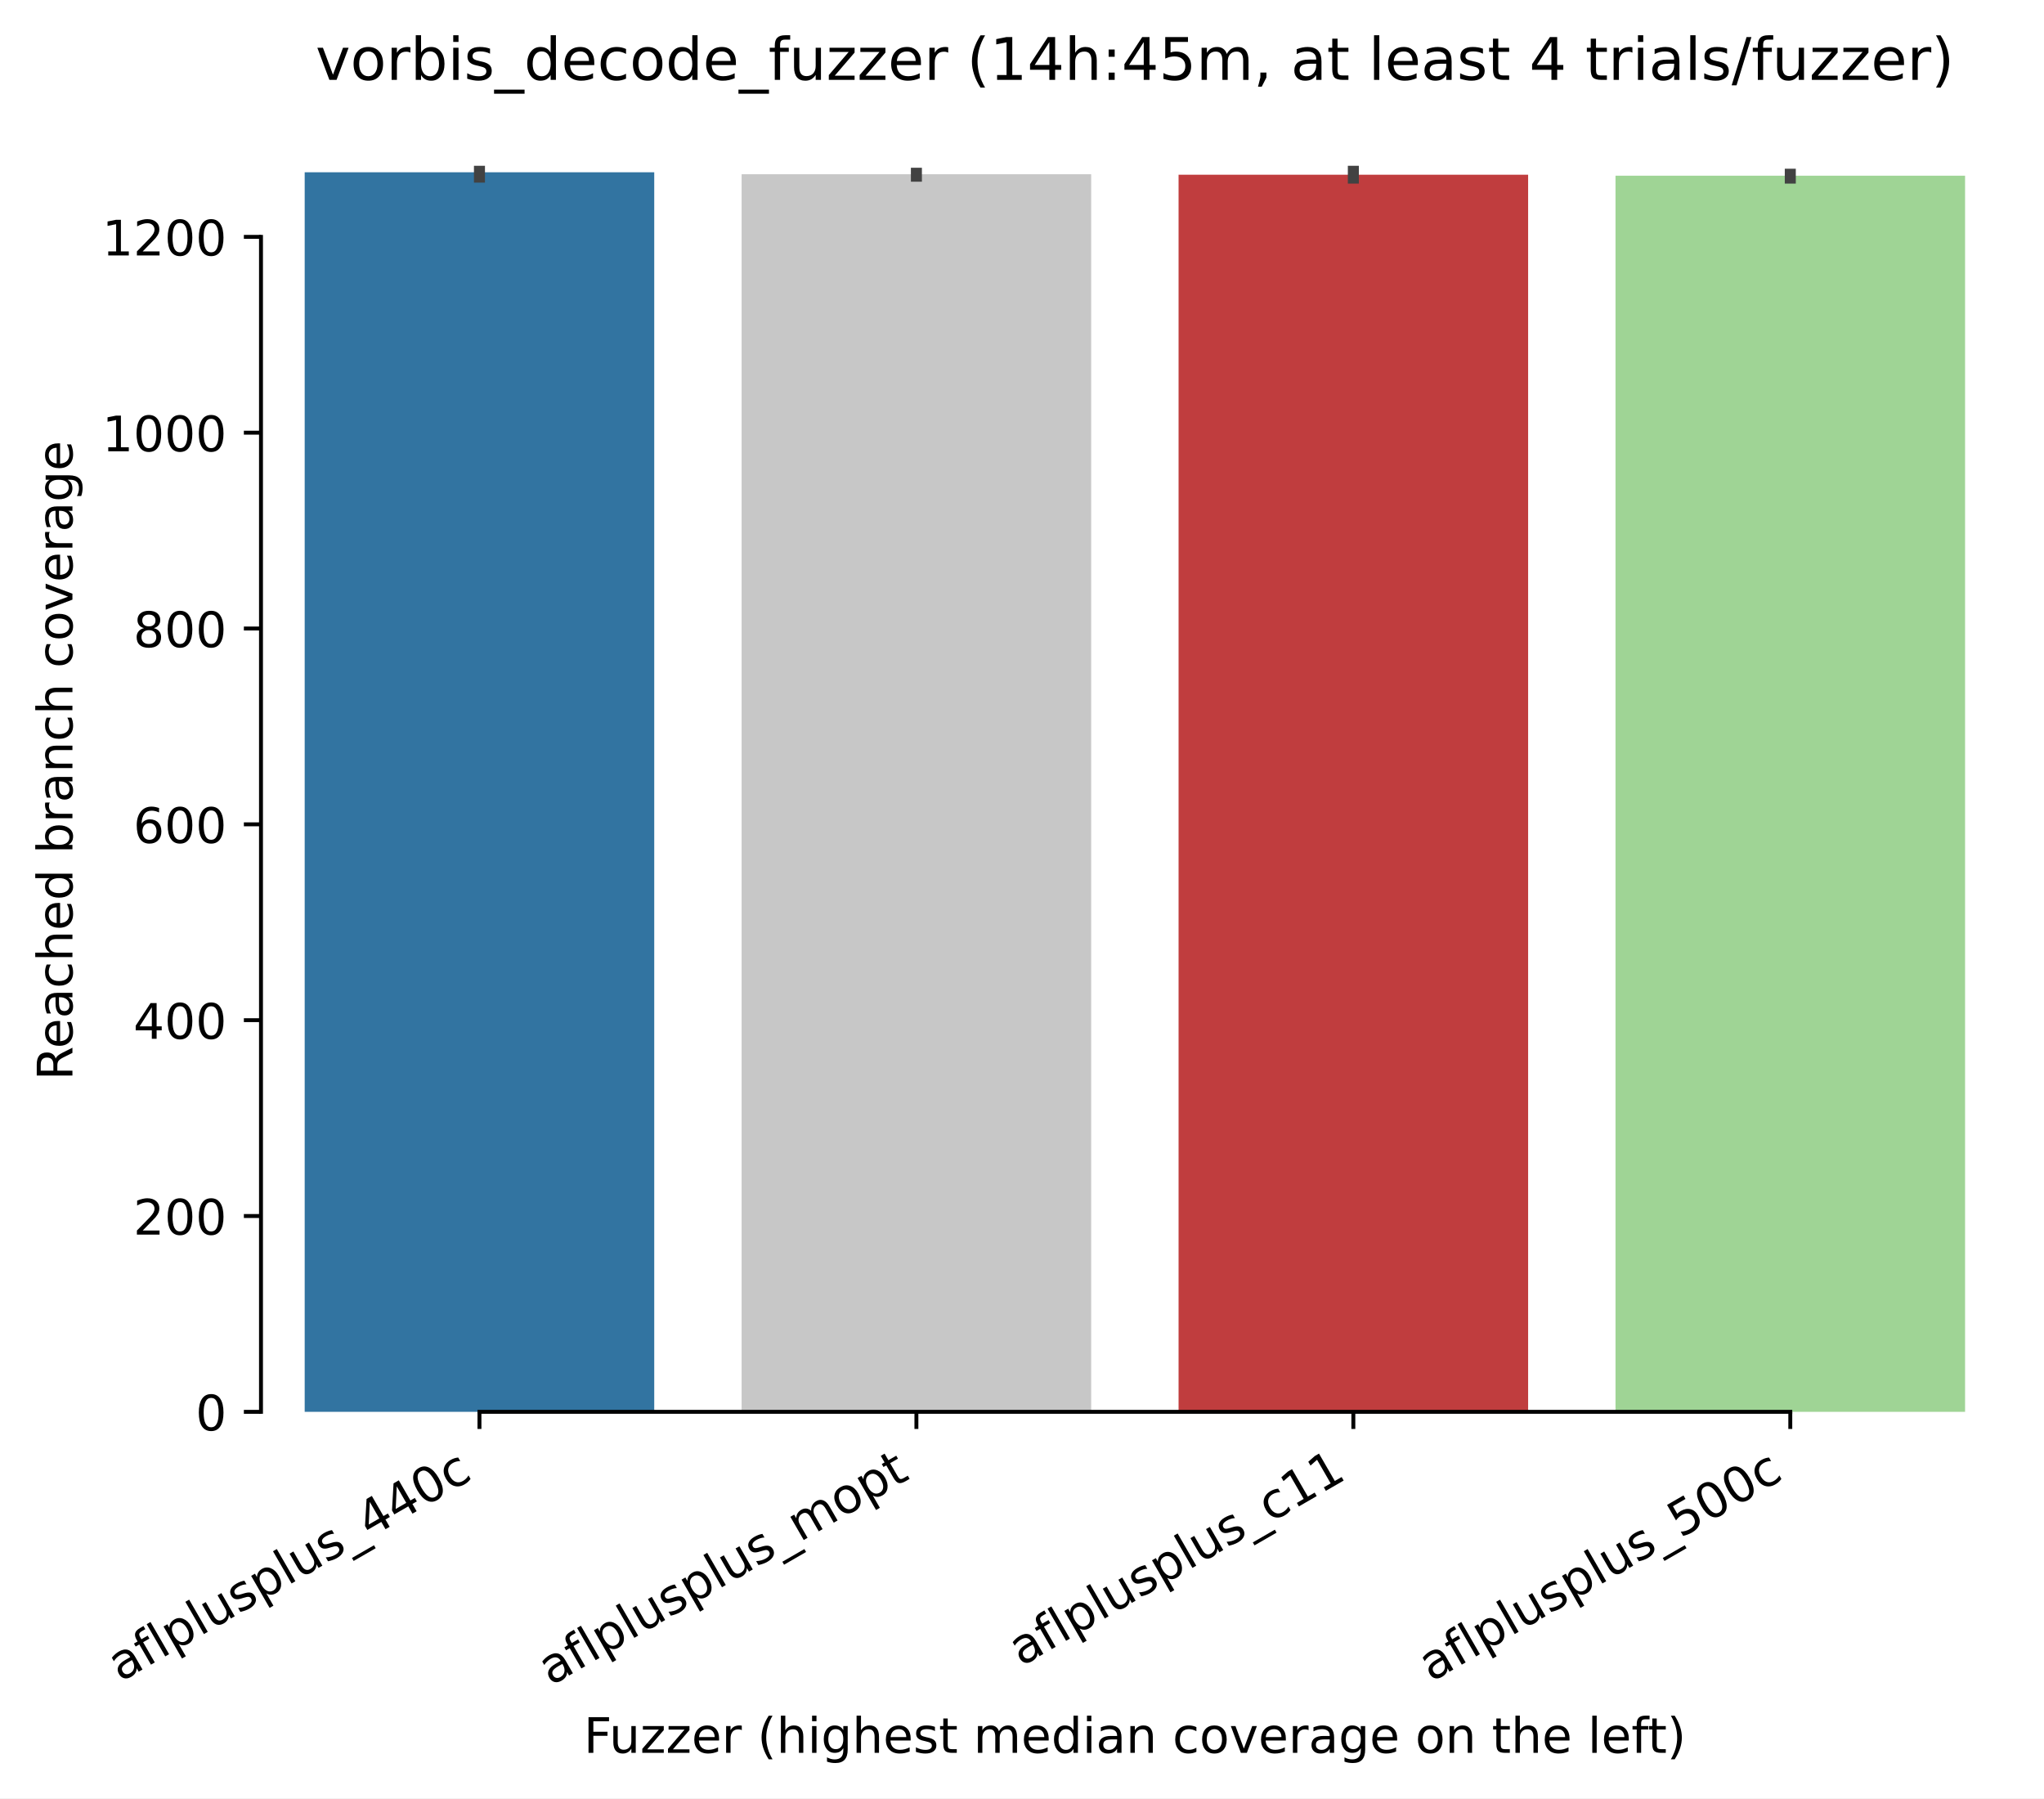
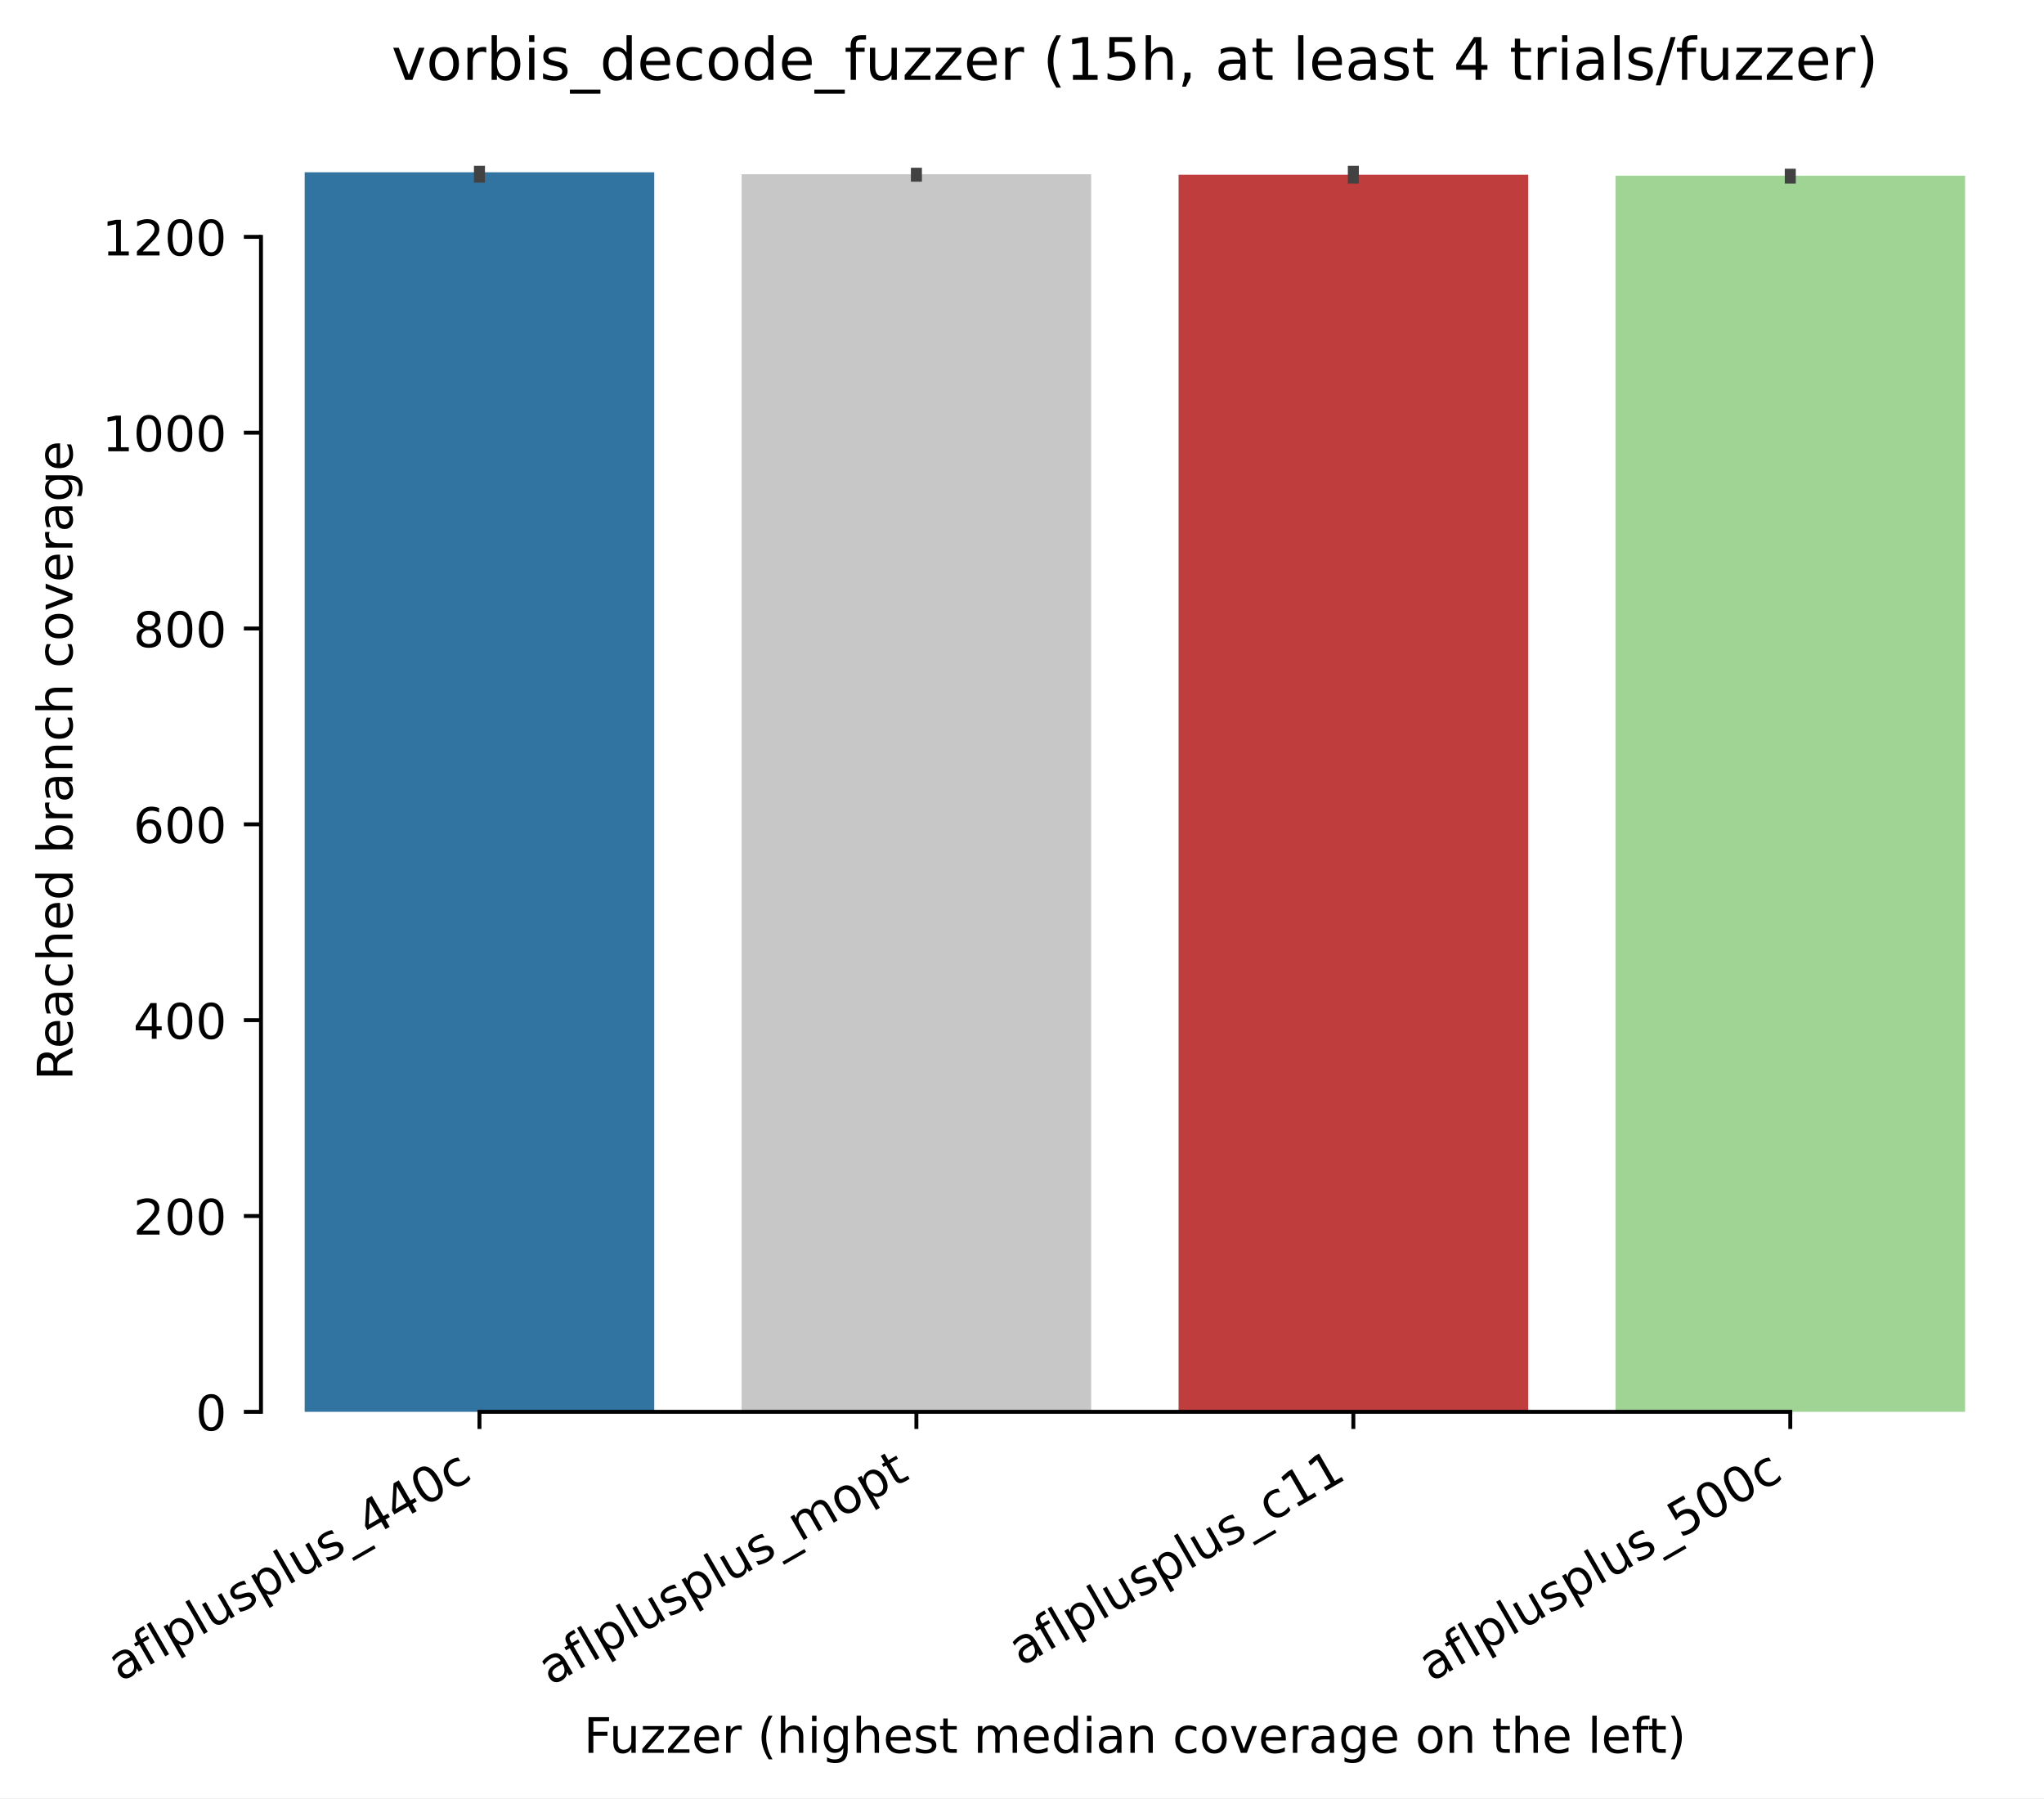
<svg xmlns="http://www.w3.org/2000/svg" xmlns:xlink="http://www.w3.org/1999/xlink" width="417.648pt" height="367.381pt" viewBox="0 0 417.648 367.381" version="1.1">
  <defs>
    <style type="text/css">*{stroke-linejoin: round; stroke-linecap: butt}</style>
  </defs>
  <g id="figure_1">
    <g id="patch_1">
      <path d="M 0 367.381  L 417.648 367.381  L 417.648 0  L 0 0  z " style="fill: #ffffff" />
    </g>
    <g id="axes_1">
      <g id="patch_2">
        <path d="M 53.328 288.43  L 410.448 288.43  L 410.448 22.318  L 53.328 22.318  z " style="fill: #ffffff" />
      </g>
      <g id="patch_3">
-         <path d="M 62.256 288.43  L 133.68 288.43  L 133.68 35.19  L 62.256 35.19  z " clip-path="url(#p530e0d7e9d)" style="fill: #3274a1" />
+         <path d="M 62.256 288.43  L 133.68 288.43  L 133.68 35.19  L 62.256 35.19  z " clip-path="url(#p5bbccf275a)" style="fill: #3274a1" />
      </g>
      <g id="patch_4">
-         <path d="M 151.536 288.43  L 222.96 288.43  L 222.96 35.59  L 151.536 35.59  z " clip-path="url(#p530e0d7e9d)" style="fill: #c7c7c7" />
+         <path d="M 151.536 288.43  L 222.96 288.43  L 222.96 35.59  L 151.536 35.59  z " clip-path="url(#p5bbccf275a)" style="fill: #c7c7c7" />
      </g>
      <g id="patch_5">
-         <path d="M 240.816 288.43  L 312.24 288.43  L 312.24 35.69  L 240.816 35.69  z " clip-path="url(#p530e0d7e9d)" style="fill: #c03d3e" />
+         <path d="M 240.816 288.43  L 312.24 288.43  L 312.24 35.69  L 240.816 35.69  z " clip-path="url(#p5bbccf275a)" style="fill: #c03d3e" />
      </g>
      <g id="patch_6">
-         <path d="M 330.096 288.43  L 401.52 288.43  L 401.52 35.89  L 330.096 35.89  z " clip-path="url(#p530e0d7e9d)" style="fill: #9fd495" />
+         <path d="M 330.096 288.43  L 401.52 288.43  L 401.52 35.89  L 330.096 35.89  z " clip-path="url(#p5bbccf275a)" style="fill: #9fd495" />
      </g>
      <g id="matplotlib.axis_1">
        <g id="xtick_1">
          <g id="line2d_1">
            <defs>
-               <path id="mb299dbc899" d="M 0 0  L 0 3.5  " style="stroke: #000000; stroke-width: 0.8" />
+               <path id="ma398572a1a" d="M 0 0  L 0 3.5  " style="stroke: #000000; stroke-width: 0.8" />
            </defs>
            <g>
-               <use xlink:href="#mb299dbc899" x="97.968" y="288.43" style="stroke: #000000; stroke-width: 0.8" />
+               <use xlink:href="#ma398572a1a" x="97.968" y="288.43" style="stroke: #000000; stroke-width: 0.8" />
            </g>
          </g>
          <g id="text_1">
            <g transform="translate(24.59788 343.6903) rotate(-30) scale(0.1 -0.1)">
              <defs>
                <path id="DejaVuSans-61" d="M 2194 1759  Q 1497 1759 1228 1600  Q 959 1441 959 1056  Q 959 750 1161 570  Q 1363 391 1709 391  Q 2188 391 2477 730  Q 2766 1069 2766 1631  L 2766 1759  L 2194 1759  z M 3341 1997  L 3341 0  L 2766 0  L 2766 531  Q 2569 213 2275 61  Q 1981 -91 1556 -91  Q 1019 -91 701 211  Q 384 513 384 1019  Q 384 1609 779 1909  Q 1175 2209 1959 2209  L 2766 2209  L 2766 2266  Q 2766 2663 2505 2880  Q 2244 3097 1772 3097  Q 1472 3097 1187 3025  Q 903 2953 641 2809  L 641 3341  Q 956 3463 1253 3523  Q 1550 3584 1831 3584  Q 2591 3584 2966 3190  Q 3341 2797 3341 1997  z " transform="scale(0.015625)" />
                <path id="DejaVuSans-66" d="M 2375 4863  L 2375 4384  L 1825 4384  Q 1516 4384 1395 4259  Q 1275 4134 1275 3809  L 1275 3500  L 2222 3500  L 2222 3053  L 1275 3053  L 1275 0  L 697 0  L 697 3053  L 147 3053  L 147 3500  L 697 3500  L 697 3744  Q 697 4328 969 4595  Q 1241 4863 1831 4863  L 2375 4863  z " transform="scale(0.015625)" />
                <path id="DejaVuSans-6c" d="M 603 4863  L 1178 4863  L 1178 0  L 603 0  L 603 4863  z " transform="scale(0.015625)" />
                <path id="DejaVuSans-70" d="M 1159 525  L 1159 -1331  L 581 -1331  L 581 3500  L 1159 3500  L 1159 2969  Q 1341 3281 1617 3432  Q 1894 3584 2278 3584  Q 2916 3584 3314 3078  Q 3713 2572 3713 1747  Q 3713 922 3314 415  Q 2916 -91 2278 -91  Q 1894 -91 1617 61  Q 1341 213 1159 525  z M 3116 1747  Q 3116 2381 2855 2742  Q 2594 3103 2138 3103  Q 1681 3103 1420 2742  Q 1159 2381 1159 1747  Q 1159 1113 1420 752  Q 1681 391 2138 391  Q 2594 391 2855 752  Q 3116 1113 3116 1747  z " transform="scale(0.015625)" />
                <path id="DejaVuSans-75" d="M 544 1381  L 544 3500  L 1119 3500  L 1119 1403  Q 1119 906 1312 657  Q 1506 409 1894 409  Q 2359 409 2629 706  Q 2900 1003 2900 1516  L 2900 3500  L 3475 3500  L 3475 0  L 2900 0  L 2900 538  Q 2691 219 2414 64  Q 2138 -91 1772 -91  Q 1169 -91 856 284  Q 544 659 544 1381  z M 1991 3584  L 1991 3584  z " transform="scale(0.015625)" />
                <path id="DejaVuSans-73" d="M 2834 3397  L 2834 2853  Q 2591 2978 2328 3040  Q 2066 3103 1784 3103  Q 1356 3103 1142 2972  Q 928 2841 928 2578  Q 928 2378 1081 2264  Q 1234 2150 1697 2047  L 1894 2003  Q 2506 1872 2764 1633  Q 3022 1394 3022 966  Q 3022 478 2636 193  Q 2250 -91 1575 -91  Q 1294 -91 989 -36  Q 684 19 347 128  L 347 722  Q 666 556 975 473  Q 1284 391 1588 391  Q 1994 391 2212 530  Q 2431 669 2431 922  Q 2431 1156 2273 1281  Q 2116 1406 1581 1522  L 1381 1569  Q 847 1681 609 1914  Q 372 2147 372 2553  Q 372 3047 722 3315  Q 1072 3584 1716 3584  Q 2034 3584 2315 3537  Q 2597 3491 2834 3397  z " transform="scale(0.015625)" />
                <path id="DejaVuSans-5f" d="M 3263 -1063  L 3263 -1509  L -63 -1509  L -63 -1063  L 3263 -1063  z " transform="scale(0.015625)" />
                <path id="DejaVuSans-34" d="M 2419 4116  L 825 1625  L 2419 1625  L 2419 4116  z M 2253 4666  L 3047 4666  L 3047 1625  L 3713 1625  L 3713 1100  L 3047 1100  L 3047 0  L 2419 0  L 2419 1100  L 313 1100  L 313 1709  L 2253 4666  z " transform="scale(0.015625)" />
                <path id="DejaVuSans-30" d="M 2034 4250  Q 1547 4250 1301 3770  Q 1056 3291 1056 2328  Q 1056 1369 1301 889  Q 1547 409 2034 409  Q 2525 409 2770 889  Q 3016 1369 3016 2328  Q 3016 3291 2770 3770  Q 2525 4250 2034 4250  z M 2034 4750  Q 2819 4750 3233 4129  Q 3647 3509 3647 2328  Q 3647 1150 3233 529  Q 2819 -91 2034 -91  Q 1250 -91 836 529  Q 422 1150 422 2328  Q 422 3509 836 4129  Q 1250 4750 2034 4750  z " transform="scale(0.015625)" />
                <path id="DejaVuSans-63" d="M 3122 3366  L 3122 2828  Q 2878 2963 2633 3030  Q 2388 3097 2138 3097  Q 1578 3097 1268 2742  Q 959 2388 959 1747  Q 959 1106 1268 751  Q 1578 397 2138 397  Q 2388 397 2633 464  Q 2878 531 3122 666  L 3122 134  Q 2881 22 2623 -34  Q 2366 -91 2075 -91  Q 1284 -91 818 406  Q 353 903 353 1747  Q 353 2603 823 3093  Q 1294 3584 2113 3584  Q 2378 3584 2631 3529  Q 2884 3475 3122 3366  z " transform="scale(0.015625)" />
              </defs>
              <use xlink:href="#DejaVuSans-61" />
              <use xlink:href="#DejaVuSans-66" transform="translate(61.2793 0)" />
              <use xlink:href="#DejaVuSans-6c" transform="translate(96.48438 0)" />
              <use xlink:href="#DejaVuSans-70" transform="translate(124.2676 0)" />
              <use xlink:href="#DejaVuSans-6c" transform="translate(187.7441 0)" />
              <use xlink:href="#DejaVuSans-75" transform="translate(215.5273 0)" />
              <use xlink:href="#DejaVuSans-73" transform="translate(278.9062 0)" />
              <use xlink:href="#DejaVuSans-70" transform="translate(331.0059 0)" />
              <use xlink:href="#DejaVuSans-6c" transform="translate(394.4824 0)" />
              <use xlink:href="#DejaVuSans-75" transform="translate(422.2656 0)" />
              <use xlink:href="#DejaVuSans-73" transform="translate(485.6445 0)" />
              <use xlink:href="#DejaVuSans-5f" transform="translate(537.7441 0)" />
              <use xlink:href="#DejaVuSans-34" transform="translate(587.7441 0)" />
              <use xlink:href="#DejaVuSans-34" transform="translate(651.3672 0)" />
              <use xlink:href="#DejaVuSans-30" transform="translate(714.9902 0)" />
              <use xlink:href="#DejaVuSans-63" transform="translate(778.6133 0)" />
            </g>
          </g>
        </g>
        <g id="xtick_2">
          <g id="line2d_2">
            <g>
-               <use xlink:href="#mb299dbc899" x="187.248" y="288.43" style="stroke: #000000; stroke-width: 0.8" />
+               <use xlink:href="#ma398572a1a" x="187.248" y="288.43" style="stroke: #000000; stroke-width: 0.8" />
            </g>
          </g>
          <g id="text_2">
            <g transform="translate(112.5423 344.4613) rotate(-30) scale(0.1 -0.1)">
              <defs>
                <path id="DejaVuSans-6d" d="M 3328 2828  Q 3544 3216 3844 3400  Q 4144 3584 4550 3584  Q 5097 3584 5394 3201  Q 5691 2819 5691 2113  L 5691 0  L 5113 0  L 5113 2094  Q 5113 2597 4934 2840  Q 4756 3084 4391 3084  Q 3944 3084 3684 2787  Q 3425 2491 3425 1978  L 3425 0  L 2847 0  L 2847 2094  Q 2847 2600 2669 2842  Q 2491 3084 2119 3084  Q 1678 3084 1418 2786  Q 1159 2488 1159 1978  L 1159 0  L 581 0  L 581 3500  L 1159 3500  L 1159 2956  Q 1356 3278 1631 3431  Q 1906 3584 2284 3584  Q 2666 3584 2933 3390  Q 3200 3197 3328 2828  z " transform="scale(0.015625)" />
                <path id="DejaVuSans-6f" d="M 1959 3097  Q 1497 3097 1228 2736  Q 959 2375 959 1747  Q 959 1119 1226 758  Q 1494 397 1959 397  Q 2419 397 2687 759  Q 2956 1122 2956 1747  Q 2956 2369 2687 2733  Q 2419 3097 1959 3097  z M 1959 3584  Q 2709 3584 3137 3096  Q 3566 2609 3566 1747  Q 3566 888 3137 398  Q 2709 -91 1959 -91  Q 1206 -91 779 398  Q 353 888 353 1747  Q 353 2609 779 3096  Q 1206 3584 1959 3584  z " transform="scale(0.015625)" />
                <path id="DejaVuSans-74" d="M 1172 4494  L 1172 3500  L 2356 3500  L 2356 3053  L 1172 3053  L 1172 1153  Q 1172 725 1289 603  Q 1406 481 1766 481  L 2356 481  L 2356 0  L 1766 0  Q 1100 0 847 248  Q 594 497 594 1153  L 594 3053  L 172 3053  L 172 3500  L 594 3500  L 594 4494  L 1172 4494  z " transform="scale(0.015625)" />
              </defs>
              <use xlink:href="#DejaVuSans-61" />
              <use xlink:href="#DejaVuSans-66" transform="translate(61.2793 0)" />
              <use xlink:href="#DejaVuSans-6c" transform="translate(96.48438 0)" />
              <use xlink:href="#DejaVuSans-70" transform="translate(124.2676 0)" />
              <use xlink:href="#DejaVuSans-6c" transform="translate(187.7441 0)" />
              <use xlink:href="#DejaVuSans-75" transform="translate(215.5273 0)" />
              <use xlink:href="#DejaVuSans-73" transform="translate(278.9062 0)" />
              <use xlink:href="#DejaVuSans-70" transform="translate(331.0059 0)" />
              <use xlink:href="#DejaVuSans-6c" transform="translate(394.4824 0)" />
              <use xlink:href="#DejaVuSans-75" transform="translate(422.2656 0)" />
              <use xlink:href="#DejaVuSans-73" transform="translate(485.6445 0)" />
              <use xlink:href="#DejaVuSans-5f" transform="translate(537.7441 0)" />
              <use xlink:href="#DejaVuSans-6d" transform="translate(587.7441 0)" />
              <use xlink:href="#DejaVuSans-6f" transform="translate(685.1562 0)" />
              <use xlink:href="#DejaVuSans-70" transform="translate(746.3379 0)" />
              <use xlink:href="#DejaVuSans-74" transform="translate(809.8145 0)" />
            </g>
          </g>
        </g>
        <g id="xtick_3">
          <g id="line2d_3">
            <g>
-               <use xlink:href="#mb299dbc899" x="276.528" y="288.43" style="stroke: #000000; stroke-width: 0.8" />
+               <use xlink:href="#ma398572a1a" x="276.528" y="288.43" style="stroke: #000000; stroke-width: 0.8" />
            </g>
          </g>
          <g id="text_3">
            <g transform="translate(208.668 340.509) rotate(-30) scale(0.1 -0.1)">
              <defs>
                <path id="DejaVuSans-31" d="M 794 531  L 1825 531  L 1825 4091  L 703 3866  L 703 4441  L 1819 4666  L 2450 4666  L 2450 531  L 3481 531  L 3481 0  L 794 0  L 794 531  z " transform="scale(0.015625)" />
              </defs>
              <use xlink:href="#DejaVuSans-61" />
              <use xlink:href="#DejaVuSans-66" transform="translate(61.2793 0)" />
              <use xlink:href="#DejaVuSans-6c" transform="translate(96.48438 0)" />
              <use xlink:href="#DejaVuSans-70" transform="translate(124.2676 0)" />
              <use xlink:href="#DejaVuSans-6c" transform="translate(187.7441 0)" />
              <use xlink:href="#DejaVuSans-75" transform="translate(215.5273 0)" />
              <use xlink:href="#DejaVuSans-73" transform="translate(278.9062 0)" />
              <use xlink:href="#DejaVuSans-70" transform="translate(331.0059 0)" />
              <use xlink:href="#DejaVuSans-6c" transform="translate(394.4824 0)" />
              <use xlink:href="#DejaVuSans-75" transform="translate(422.2656 0)" />
              <use xlink:href="#DejaVuSans-73" transform="translate(485.6445 0)" />
              <use xlink:href="#DejaVuSans-5f" transform="translate(537.7441 0)" />
              <use xlink:href="#DejaVuSans-63" transform="translate(587.7441 0)" />
              <use xlink:href="#DejaVuSans-31" transform="translate(642.7246 0)" />
              <use xlink:href="#DejaVuSans-31" transform="translate(706.3477 0)" />
            </g>
          </g>
        </g>
        <g id="xtick_4">
          <g id="line2d_4">
            <g>
-               <use xlink:href="#mb299dbc899" x="365.808" y="288.43" style="stroke: #000000; stroke-width: 0.8" />
+               <use xlink:href="#ma398572a1a" x="365.808" y="288.43" style="stroke: #000000; stroke-width: 0.8" />
            </g>
          </g>
          <g id="text_4">
            <g transform="translate(292.4379 343.6903) rotate(-30) scale(0.1 -0.1)">
              <defs>
                <path id="DejaVuSans-35" d="M 691 4666  L 3169 4666  L 3169 4134  L 1269 4134  L 1269 2991  Q 1406 3038 1543 3061  Q 1681 3084 1819 3084  Q 2600 3084 3056 2656  Q 3513 2228 3513 1497  Q 3513 744 3044 326  Q 2575 -91 1722 -91  Q 1428 -91 1123 -41  Q 819 9 494 109  L 494 744  Q 775 591 1075 516  Q 1375 441 1709 441  Q 2250 441 2565 725  Q 2881 1009 2881 1497  Q 2881 1984 2565 2268  Q 2250 2553 1709 2553  Q 1456 2553 1204 2497  Q 953 2441 691 2322  L 691 4666  z " transform="scale(0.015625)" />
              </defs>
              <use xlink:href="#DejaVuSans-61" />
              <use xlink:href="#DejaVuSans-66" transform="translate(61.2793 0)" />
              <use xlink:href="#DejaVuSans-6c" transform="translate(96.48438 0)" />
              <use xlink:href="#DejaVuSans-70" transform="translate(124.2676 0)" />
              <use xlink:href="#DejaVuSans-6c" transform="translate(187.7441 0)" />
              <use xlink:href="#DejaVuSans-75" transform="translate(215.5273 0)" />
              <use xlink:href="#DejaVuSans-73" transform="translate(278.9062 0)" />
              <use xlink:href="#DejaVuSans-70" transform="translate(331.0059 0)" />
              <use xlink:href="#DejaVuSans-6c" transform="translate(394.4824 0)" />
              <use xlink:href="#DejaVuSans-75" transform="translate(422.2656 0)" />
              <use xlink:href="#DejaVuSans-73" transform="translate(485.6445 0)" />
              <use xlink:href="#DejaVuSans-5f" transform="translate(537.7441 0)" />
              <use xlink:href="#DejaVuSans-35" transform="translate(587.7441 0)" />
              <use xlink:href="#DejaVuSans-30" transform="translate(651.3672 0)" />
              <use xlink:href="#DejaVuSans-30" transform="translate(714.9902 0)" />
              <use xlink:href="#DejaVuSans-63" transform="translate(778.6133 0)" />
            </g>
          </g>
        </g>
        <g id="text_5">
          <g transform="translate(119.2702 358.1017) scale(0.1 -0.1)">
            <defs>
              <path id="DejaVuSans-46" d="M 628 4666  L 3309 4666  L 3309 4134  L 1259 4134  L 1259 2759  L 3109 2759  L 3109 2228  L 1259 2228  L 1259 0  L 628 0  L 628 4666  z " transform="scale(0.015625)" />
              <path id="DejaVuSans-7a" d="M 353 3500  L 3084 3500  L 3084 2975  L 922 459  L 3084 459  L 3084 0  L 275 0  L 275 525  L 2438 3041  L 353 3041  L 353 3500  z " transform="scale(0.015625)" />
              <path id="DejaVuSans-65" d="M 3597 1894  L 3597 1613  L 953 1613  Q 991 1019 1311 708  Q 1631 397 2203 397  Q 2534 397 2845 478  Q 3156 559 3463 722  L 3463 178  Q 3153 47 2828 -22  Q 2503 -91 2169 -91  Q 1331 -91 842 396  Q 353 884 353 1716  Q 353 2575 817 3079  Q 1281 3584 2069 3584  Q 2775 3584 3186 3129  Q 3597 2675 3597 1894  z M 3022 2063  Q 3016 2534 2758 2815  Q 2500 3097 2075 3097  Q 1594 3097 1305 2825  Q 1016 2553 972 2059  L 3022 2063  z " transform="scale(0.015625)" />
              <path id="DejaVuSans-72" d="M 2631 2963  Q 2534 3019 2420 3045  Q 2306 3072 2169 3072  Q 1681 3072 1420 2755  Q 1159 2438 1159 1844  L 1159 0  L 581 0  L 581 3500  L 1159 3500  L 1159 2956  Q 1341 3275 1631 3429  Q 1922 3584 2338 3584  Q 2397 3584 2469 3576  Q 2541 3569 2628 3553  L 2631 2963  z " transform="scale(0.015625)" />
              <path id="DejaVuSans-20" transform="scale(0.015625)" />
              <path id="DejaVuSans-28" d="M 1984 4856  Q 1566 4138 1362 3434  Q 1159 2731 1159 2009  Q 1159 1288 1364 580  Q 1569 -128 1984 -844  L 1484 -844  Q 1016 -109 783 600  Q 550 1309 550 2009  Q 550 2706 781 3412  Q 1013 4119 1484 4856  L 1984 4856  z " transform="scale(0.015625)" />
              <path id="DejaVuSans-68" d="M 3513 2113  L 3513 0  L 2938 0  L 2938 2094  Q 2938 2591 2744 2837  Q 2550 3084 2163 3084  Q 1697 3084 1428 2787  Q 1159 2491 1159 1978  L 1159 0  L 581 0  L 581 4863  L 1159 4863  L 1159 2956  Q 1366 3272 1645 3428  Q 1925 3584 2291 3584  Q 2894 3584 3203 3211  Q 3513 2838 3513 2113  z " transform="scale(0.015625)" />
              <path id="DejaVuSans-69" d="M 603 3500  L 1178 3500  L 1178 0  L 603 0  L 603 3500  z M 603 4863  L 1178 4863  L 1178 4134  L 603 4134  L 603 4863  z " transform="scale(0.015625)" />
              <path id="DejaVuSans-67" d="M 2906 1791  Q 2906 2416 2648 2759  Q 2391 3103 1925 3103  Q 1463 3103 1205 2759  Q 947 2416 947 1791  Q 947 1169 1205 825  Q 1463 481 1925 481  Q 2391 481 2648 825  Q 2906 1169 2906 1791  z M 3481 434  Q 3481 -459 3084 -895  Q 2688 -1331 1869 -1331  Q 1566 -1331 1297 -1286  Q 1028 -1241 775 -1147  L 775 -588  Q 1028 -725 1275 -790  Q 1522 -856 1778 -856  Q 2344 -856 2625 -561  Q 2906 -266 2906 331  L 2906 616  Q 2728 306 2450 153  Q 2172 0 1784 0  Q 1141 0 747 490  Q 353 981 353 1791  Q 353 2603 747 3093  Q 1141 3584 1784 3584  Q 2172 3584 2450 3431  Q 2728 3278 2906 2969  L 2906 3500  L 3481 3500  L 3481 434  z " transform="scale(0.015625)" />
              <path id="DejaVuSans-64" d="M 2906 2969  L 2906 4863  L 3481 4863  L 3481 0  L 2906 0  L 2906 525  Q 2725 213 2448 61  Q 2172 -91 1784 -91  Q 1150 -91 751 415  Q 353 922 353 1747  Q 353 2572 751 3078  Q 1150 3584 1784 3584  Q 2172 3584 2448 3432  Q 2725 3281 2906 2969  z M 947 1747  Q 947 1113 1208 752  Q 1469 391 1925 391  Q 2381 391 2643 752  Q 2906 1113 2906 1747  Q 2906 2381 2643 2742  Q 2381 3103 1925 3103  Q 1469 3103 1208 2742  Q 947 2381 947 1747  z " transform="scale(0.015625)" />
              <path id="DejaVuSans-6e" d="M 3513 2113  L 3513 0  L 2938 0  L 2938 2094  Q 2938 2591 2744 2837  Q 2550 3084 2163 3084  Q 1697 3084 1428 2787  Q 1159 2491 1159 1978  L 1159 0  L 581 0  L 581 3500  L 1159 3500  L 1159 2956  Q 1366 3272 1645 3428  Q 1925 3584 2291 3584  Q 2894 3584 3203 3211  Q 3513 2838 3513 2113  z " transform="scale(0.015625)" />
              <path id="DejaVuSans-76" d="M 191 3500  L 800 3500  L 1894 563  L 2988 3500  L 3597 3500  L 2284 0  L 1503 0  L 191 3500  z " transform="scale(0.015625)" />
              <path id="DejaVuSans-29" d="M 513 4856  L 1013 4856  Q 1481 4119 1714 3412  Q 1947 2706 1947 2009  Q 1947 1309 1714 600  Q 1481 -109 1013 -844  L 513 -844  Q 928 -128 1133 580  Q 1338 1288 1338 2009  Q 1338 2731 1133 3434  Q 928 4138 513 4856  z " transform="scale(0.015625)" />
            </defs>
            <use xlink:href="#DejaVuSans-46" />
            <use xlink:href="#DejaVuSans-75" transform="translate(52.01953 0)" />
            <use xlink:href="#DejaVuSans-7a" transform="translate(115.3984 0)" />
            <use xlink:href="#DejaVuSans-7a" transform="translate(167.8887 0)" />
            <use xlink:href="#DejaVuSans-65" transform="translate(220.3789 0)" />
            <use xlink:href="#DejaVuSans-72" transform="translate(281.9023 0)" />
            <use xlink:href="#DejaVuSans-20" transform="translate(323.0156 0)" />
            <use xlink:href="#DejaVuSans-28" transform="translate(354.8027 0)" />
            <use xlink:href="#DejaVuSans-68" transform="translate(393.8164 0)" />
            <use xlink:href="#DejaVuSans-69" transform="translate(457.1953 0)" />
            <use xlink:href="#DejaVuSans-67" transform="translate(484.9785 0)" />
            <use xlink:href="#DejaVuSans-68" transform="translate(548.4551 0)" />
            <use xlink:href="#DejaVuSans-65" transform="translate(611.834 0)" />
            <use xlink:href="#DejaVuSans-73" transform="translate(673.3574 0)" />
            <use xlink:href="#DejaVuSans-74" transform="translate(725.457 0)" />
            <use xlink:href="#DejaVuSans-20" transform="translate(764.666 0)" />
            <use xlink:href="#DejaVuSans-6d" transform="translate(796.4531 0)" />
            <use xlink:href="#DejaVuSans-65" transform="translate(893.8652 0)" />
            <use xlink:href="#DejaVuSans-64" transform="translate(955.3887 0)" />
            <use xlink:href="#DejaVuSans-69" transform="translate(1018.865 0)" />
            <use xlink:href="#DejaVuSans-61" transform="translate(1046.648 0)" />
            <use xlink:href="#DejaVuSans-6e" transform="translate(1107.928 0)" />
            <use xlink:href="#DejaVuSans-20" transform="translate(1171.307 0)" />
            <use xlink:href="#DejaVuSans-63" transform="translate(1203.094 0)" />
            <use xlink:href="#DejaVuSans-6f" transform="translate(1258.074 0)" />
            <use xlink:href="#DejaVuSans-76" transform="translate(1319.256 0)" />
            <use xlink:href="#DejaVuSans-65" transform="translate(1378.436 0)" />
            <use xlink:href="#DejaVuSans-72" transform="translate(1439.959 0)" />
            <use xlink:href="#DejaVuSans-61" transform="translate(1481.072 0)" />
            <use xlink:href="#DejaVuSans-67" transform="translate(1542.352 0)" />
            <use xlink:href="#DejaVuSans-65" transform="translate(1605.828 0)" />
            <use xlink:href="#DejaVuSans-20" transform="translate(1667.352 0)" />
            <use xlink:href="#DejaVuSans-6f" transform="translate(1699.139 0)" />
            <use xlink:href="#DejaVuSans-6e" transform="translate(1760.32 0)" />
            <use xlink:href="#DejaVuSans-20" transform="translate(1823.699 0)" />
            <use xlink:href="#DejaVuSans-74" transform="translate(1855.486 0)" />
            <use xlink:href="#DejaVuSans-68" transform="translate(1894.695 0)" />
            <use xlink:href="#DejaVuSans-65" transform="translate(1958.074 0)" />
            <use xlink:href="#DejaVuSans-20" transform="translate(2019.598 0)" />
            <use xlink:href="#DejaVuSans-6c" transform="translate(2051.385 0)" />
            <use xlink:href="#DejaVuSans-65" transform="translate(2079.168 0)" />
            <use xlink:href="#DejaVuSans-66" transform="translate(2140.691 0)" />
            <use xlink:href="#DejaVuSans-74" transform="translate(2174.146 0)" />
            <use xlink:href="#DejaVuSans-29" transform="translate(2213.355 0)" />
          </g>
        </g>
      </g>
      <g id="matplotlib.axis_2">
        <g id="ytick_1">
          <g id="line2d_5">
            <defs>
-               <path id="mb42011c1e8" d="M 0 0  L -3.5 0  " style="stroke: #000000; stroke-width: 0.8" />
+               <path id="mcdfdeda94f" d="M 0 0  L -3.5 0  " style="stroke: #000000; stroke-width: 0.8" />
            </defs>
            <g>
-               <use xlink:href="#mb42011c1e8" x="53.328" y="288.43" style="stroke: #000000; stroke-width: 0.8" />
+               <use xlink:href="#mcdfdeda94f" x="53.328" y="288.43" style="stroke: #000000; stroke-width: 0.8" />
            </g>
          </g>
          <g id="text_6">
            <g transform="translate(39.96563 292.2293) scale(0.1 -0.1)">
              <use xlink:href="#DejaVuSans-30" />
            </g>
          </g>
        </g>
        <g id="ytick_2">
          <g id="line2d_6">
            <g>
-               <use xlink:href="#mb42011c1e8" x="53.328" y="248.424" style="stroke: #000000; stroke-width: 0.8" />
+               <use xlink:href="#mcdfdeda94f" x="53.328" y="248.424" style="stroke: #000000; stroke-width: 0.8" />
            </g>
          </g>
          <g id="text_7">
            <g transform="translate(27.24063 252.223) scale(0.1 -0.1)">
              <defs>
                <path id="DejaVuSans-32" d="M 1228 531  L 3431 531  L 3431 0  L 469 0  L 469 531  Q 828 903 1448 1529  Q 2069 2156 2228 2338  Q 2531 2678 2651 2914  Q 2772 3150 2772 3378  Q 2772 3750 2511 3984  Q 2250 4219 1831 4219  Q 1534 4219 1204 4116  Q 875 4013 500 3803  L 500 4441  Q 881 4594 1212 4672  Q 1544 4750 1819 4750  Q 2544 4750 2975 4387  Q 3406 4025 3406 3419  Q 3406 3131 3298 2873  Q 3191 2616 2906 2266  Q 2828 2175 2409 1742  Q 1991 1309 1228 531  z " transform="scale(0.015625)" />
              </defs>
              <use xlink:href="#DejaVuSans-32" />
              <use xlink:href="#DejaVuSans-30" transform="translate(63.62305 0)" />
              <use xlink:href="#DejaVuSans-30" transform="translate(127.2461 0)" />
            </g>
          </g>
        </g>
        <g id="ytick_3">
          <g id="line2d_7">
            <g>
-               <use xlink:href="#mb42011c1e8" x="53.328" y="208.417" style="stroke: #000000; stroke-width: 0.8" />
+               <use xlink:href="#mcdfdeda94f" x="53.328" y="208.417" style="stroke: #000000; stroke-width: 0.8" />
            </g>
          </g>
          <g id="text_8">
            <g transform="translate(27.24063 212.2167) scale(0.1 -0.1)">
              <use xlink:href="#DejaVuSans-34" />
              <use xlink:href="#DejaVuSans-30" transform="translate(63.62305 0)" />
              <use xlink:href="#DejaVuSans-30" transform="translate(127.2461 0)" />
            </g>
          </g>
        </g>
        <g id="ytick_4">
          <g id="line2d_8">
            <g>
-               <use xlink:href="#mb42011c1e8" x="53.328" y="168.411" style="stroke: #000000; stroke-width: 0.8" />
+               <use xlink:href="#mcdfdeda94f" x="53.328" y="168.411" style="stroke: #000000; stroke-width: 0.8" />
            </g>
          </g>
          <g id="text_9">
            <g transform="translate(27.24063 172.2104) scale(0.1 -0.1)">
              <defs>
                <path id="DejaVuSans-36" d="M 2113 2584  Q 1688 2584 1439 2293  Q 1191 2003 1191 1497  Q 1191 994 1439 701  Q 1688 409 2113 409  Q 2538 409 2786 701  Q 3034 994 3034 1497  Q 3034 2003 2786 2293  Q 2538 2584 2113 2584  z M 3366 4563  L 3366 3988  Q 3128 4100 2886 4159  Q 2644 4219 2406 4219  Q 1781 4219 1451 3797  Q 1122 3375 1075 2522  Q 1259 2794 1537 2939  Q 1816 3084 2150 3084  Q 2853 3084 3261 2657  Q 3669 2231 3669 1497  Q 3669 778 3244 343  Q 2819 -91 2113 -91  Q 1303 -91 875 529  Q 447 1150 447 2328  Q 447 3434 972 4092  Q 1497 4750 2381 4750  Q 2619 4750 2861 4703  Q 3103 4656 3366 4563  z " transform="scale(0.015625)" />
              </defs>
              <use xlink:href="#DejaVuSans-36" />
              <use xlink:href="#DejaVuSans-30" transform="translate(63.62305 0)" />
              <use xlink:href="#DejaVuSans-30" transform="translate(127.2461 0)" />
            </g>
          </g>
        </g>
        <g id="ytick_5">
          <g id="line2d_9">
            <g>
-               <use xlink:href="#mb42011c1e8" x="53.328" y="128.405" style="stroke: #000000; stroke-width: 0.8" />
+               <use xlink:href="#mcdfdeda94f" x="53.328" y="128.405" style="stroke: #000000; stroke-width: 0.8" />
            </g>
          </g>
          <g id="text_10">
            <g transform="translate(27.24063 132.2041) scale(0.1 -0.1)">
              <defs>
                <path id="DejaVuSans-38" d="M 2034 2216  Q 1584 2216 1326 1975  Q 1069 1734 1069 1313  Q 1069 891 1326 650  Q 1584 409 2034 409  Q 2484 409 2743 651  Q 3003 894 3003 1313  Q 3003 1734 2745 1975  Q 2488 2216 2034 2216  z M 1403 2484  Q 997 2584 770 2862  Q 544 3141 544 3541  Q 544 4100 942 4425  Q 1341 4750 2034 4750  Q 2731 4750 3128 4425  Q 3525 4100 3525 3541  Q 3525 3141 3298 2862  Q 3072 2584 2669 2484  Q 3125 2378 3379 2068  Q 3634 1759 3634 1313  Q 3634 634 3220 271  Q 2806 -91 2034 -91  Q 1263 -91 848 271  Q 434 634 434 1313  Q 434 1759 690 2068  Q 947 2378 1403 2484  z M 1172 3481  Q 1172 3119 1398 2916  Q 1625 2713 2034 2713  Q 2441 2713 2670 2916  Q 2900 3119 2900 3481  Q 2900 3844 2670 4047  Q 2441 4250 2034 4250  Q 1625 4250 1398 4047  Q 1172 3844 1172 3481  z " transform="scale(0.015625)" />
              </defs>
              <use xlink:href="#DejaVuSans-38" />
              <use xlink:href="#DejaVuSans-30" transform="translate(63.62305 0)" />
              <use xlink:href="#DejaVuSans-30" transform="translate(127.2461 0)" />
            </g>
          </g>
        </g>
        <g id="ytick_6">
          <g id="line2d_10">
            <g>
-               <use xlink:href="#mb42011c1e8" x="53.328" y="88.399" style="stroke: #000000; stroke-width: 0.8" />
+               <use xlink:href="#mcdfdeda94f" x="53.328" y="88.399" style="stroke: #000000; stroke-width: 0.8" />
            </g>
          </g>
          <g id="text_11">
            <g transform="translate(20.87813 92.19777) scale(0.1 -0.1)">
              <use xlink:href="#DejaVuSans-31" />
              <use xlink:href="#DejaVuSans-30" transform="translate(63.62305 0)" />
              <use xlink:href="#DejaVuSans-30" transform="translate(127.2461 0)" />
              <use xlink:href="#DejaVuSans-30" transform="translate(190.8691 0)" />
            </g>
          </g>
        </g>
        <g id="ytick_7">
          <g id="line2d_11">
            <g>
-               <use xlink:href="#mb42011c1e8" x="53.328" y="48.392" style="stroke: #000000; stroke-width: 0.8" />
+               <use xlink:href="#mcdfdeda94f" x="53.328" y="48.392" style="stroke: #000000; stroke-width: 0.8" />
            </g>
          </g>
          <g id="text_12">
            <g transform="translate(20.87813 52.19146) scale(0.1 -0.1)">
              <use xlink:href="#DejaVuSans-31" />
              <use xlink:href="#DejaVuSans-32" transform="translate(63.62305 0)" />
              <use xlink:href="#DejaVuSans-30" transform="translate(127.2461 0)" />
              <use xlink:href="#DejaVuSans-30" transform="translate(190.8691 0)" />
            </g>
          </g>
        </g>
        <g id="text_13">
          <g transform="translate(14.79844 220.7062) rotate(-90) scale(0.1 -0.1)">
            <defs>
              <path id="DejaVuSans-52" d="M 2841 2188  Q 3044 2119 3236 1894  Q 3428 1669 3622 1275  L 4263 0  L 3584 0  L 2988 1197  Q 2756 1666 2539 1819  Q 2322 1972 1947 1972  L 1259 1972  L 1259 0  L 628 0  L 628 4666  L 2053 4666  Q 2853 4666 3247 4331  Q 3641 3997 3641 3322  Q 3641 2881 3436 2590  Q 3231 2300 2841 2188  z M 1259 4147  L 1259 2491  L 2053 2491  Q 2509 2491 2742 2702  Q 2975 2913 2975 3322  Q 2975 3731 2742 3939  Q 2509 4147 2053 4147  L 1259 4147  z " transform="scale(0.015625)" />
              <path id="DejaVuSans-62" d="M 3116 1747  Q 3116 2381 2855 2742  Q 2594 3103 2138 3103  Q 1681 3103 1420 2742  Q 1159 2381 1159 1747  Q 1159 1113 1420 752  Q 1681 391 2138 391  Q 2594 391 2855 752  Q 3116 1113 3116 1747  z M 1159 2969  Q 1341 3281 1617 3432  Q 1894 3584 2278 3584  Q 2916 3584 3314 3078  Q 3713 2572 3713 1747  Q 3713 922 3314 415  Q 2916 -91 2278 -91  Q 1894 -91 1617 61  Q 1341 213 1159 525  L 1159 0  L 581 0  L 581 4863  L 1159 4863  L 1159 2969  z " transform="scale(0.015625)" />
            </defs>
            <use xlink:href="#DejaVuSans-52" />
            <use xlink:href="#DejaVuSans-65" transform="translate(64.98242 0)" />
            <use xlink:href="#DejaVuSans-61" transform="translate(126.5059 0)" />
            <use xlink:href="#DejaVuSans-63" transform="translate(187.7852 0)" />
            <use xlink:href="#DejaVuSans-68" transform="translate(242.7656 0)" />
            <use xlink:href="#DejaVuSans-65" transform="translate(306.1445 0)" />
            <use xlink:href="#DejaVuSans-64" transform="translate(367.668 0)" />
            <use xlink:href="#DejaVuSans-20" transform="translate(431.1445 0)" />
            <use xlink:href="#DejaVuSans-62" transform="translate(462.9316 0)" />
            <use xlink:href="#DejaVuSans-72" transform="translate(526.4082 0)" />
            <use xlink:href="#DejaVuSans-61" transform="translate(567.5215 0)" />
            <use xlink:href="#DejaVuSans-6e" transform="translate(628.8008 0)" />
            <use xlink:href="#DejaVuSans-63" transform="translate(692.1797 0)" />
            <use xlink:href="#DejaVuSans-68" transform="translate(747.1602 0)" />
            <use xlink:href="#DejaVuSans-20" transform="translate(810.5391 0)" />
            <use xlink:href="#DejaVuSans-63" transform="translate(842.3262 0)" />
            <use xlink:href="#DejaVuSans-6f" transform="translate(897.3066 0)" />
            <use xlink:href="#DejaVuSans-76" transform="translate(958.4883 0)" />
            <use xlink:href="#DejaVuSans-65" transform="translate(1017.668 0)" />
            <use xlink:href="#DejaVuSans-72" transform="translate(1079.191 0)" />
            <use xlink:href="#DejaVuSans-61" transform="translate(1120.305 0)" />
            <use xlink:href="#DejaVuSans-67" transform="translate(1181.584 0)" />
            <use xlink:href="#DejaVuSans-65" transform="translate(1245.061 0)" />
          </g>
        </g>
      </g>
      <g id="line2d_12">
-         <path d="M 97.968 36.19  L 97.968 34.99  " clip-path="url(#p530e0d7e9d)" style="fill: none; stroke: #424242; stroke-width: 2.25; stroke-linecap: square" />
+         <path d="M 97.968 36.19  L 97.968 34.99  " clip-path="url(#p5bbccf275a)" style="fill: none; stroke: #424242; stroke-width: 2.25; stroke-linecap: square" />
      </g>
      <g id="line2d_13">
-         <path d="M 187.248 35.99  L 187.248 35.39  " clip-path="url(#p530e0d7e9d)" style="fill: none; stroke: #424242; stroke-width: 2.25; stroke-linecap: square" />
+         <path d="M 187.248 35.99  L 187.248 35.39  " clip-path="url(#p5bbccf275a)" style="fill: none; stroke: #424242; stroke-width: 2.25; stroke-linecap: square" />
      </g>
      <g id="line2d_14">
-         <path d="M 276.528 36.39  L 276.528 34.99  " clip-path="url(#p530e0d7e9d)" style="fill: none; stroke: #424242; stroke-width: 2.25; stroke-linecap: square" />
+         <path d="M 276.528 36.39  L 276.528 34.99  " clip-path="url(#p5bbccf275a)" style="fill: none; stroke: #424242; stroke-width: 2.25; stroke-linecap: square" />
      </g>
      <g id="line2d_15">
-         <path d="M 365.808 36.39  L 365.808 35.59  " clip-path="url(#p530e0d7e9d)" style="fill: none; stroke: #424242; stroke-width: 2.25; stroke-linecap: square" />
+         <path d="M 365.808 36.39  L 365.808 35.59  " clip-path="url(#p5bbccf275a)" style="fill: none; stroke: #424242; stroke-width: 2.25; stroke-linecap: square" />
      </g>
      <g id="patch_7">
        <path d="M 53.328 288.43  L 53.328 48.392  " style="fill: none; stroke: #000000; stroke-width: 0.8; stroke-linejoin: miter; stroke-linecap: square" />
      </g>
      <g id="patch_8">
        <path d="M 97.968 288.43  L 365.808 288.43  " style="fill: none; stroke: #000000; stroke-width: 0.8; stroke-linejoin: miter; stroke-linecap: square" />
      </g>
      <g id="text_14">
-         <g transform="translate(64.48531 16.31812) scale(0.12 -0.12)">
+         <g transform="translate(79.98594 16.31812) scale(0.12 -0.12)">
          <defs>
-             <path id="DejaVuSans-3a" d="M 750 794  L 1409 794  L 1409 0  L 750 0  L 750 794  z M 750 3309  L 1409 3309  L 1409 2516  L 750 2516  L 750 3309  z " transform="scale(0.015625)" />
            <path id="DejaVuSans-2c" d="M 750 794  L 1409 794  L 1409 256  L 897 -744  L 494 -744  L 750 256  L 750 794  z " transform="scale(0.015625)" />
            <path id="DejaVuSans-2f" d="M 1625 4666  L 2156 4666  L 531 -594  L 0 -594  L 1625 4666  z " transform="scale(0.015625)" />
          </defs>
          <use xlink:href="#DejaVuSans-76" />
          <use xlink:href="#DejaVuSans-6f" transform="translate(59.17969 0)" />
          <use xlink:href="#DejaVuSans-72" transform="translate(120.3613 0)" />
          <use xlink:href="#DejaVuSans-62" transform="translate(161.4746 0)" />
          <use xlink:href="#DejaVuSans-69" transform="translate(224.9512 0)" />
          <use xlink:href="#DejaVuSans-73" transform="translate(252.7344 0)" />
          <use xlink:href="#DejaVuSans-5f" transform="translate(304.834 0)" />
          <use xlink:href="#DejaVuSans-64" transform="translate(354.834 0)" />
          <use xlink:href="#DejaVuSans-65" transform="translate(418.3105 0)" />
          <use xlink:href="#DejaVuSans-63" transform="translate(479.834 0)" />
          <use xlink:href="#DejaVuSans-6f" transform="translate(534.8145 0)" />
          <use xlink:href="#DejaVuSans-64" transform="translate(595.9961 0)" />
          <use xlink:href="#DejaVuSans-65" transform="translate(659.4727 0)" />
          <use xlink:href="#DejaVuSans-5f" transform="translate(720.9961 0)" />
          <use xlink:href="#DejaVuSans-66" transform="translate(770.9961 0)" />
          <use xlink:href="#DejaVuSans-75" transform="translate(806.2012 0)" />
          <use xlink:href="#DejaVuSans-7a" transform="translate(869.5801 0)" />
          <use xlink:href="#DejaVuSans-7a" transform="translate(922.0703 0)" />
          <use xlink:href="#DejaVuSans-65" transform="translate(974.5605 0)" />
          <use xlink:href="#DejaVuSans-72" transform="translate(1036.084 0)" />
          <use xlink:href="#DejaVuSans-20" transform="translate(1077.197 0)" />
          <use xlink:href="#DejaVuSans-28" transform="translate(1108.984 0)" />
          <use xlink:href="#DejaVuSans-31" transform="translate(1147.998 0)" />
-           <use xlink:href="#DejaVuSans-34" transform="translate(1211.621 0)" />
+           <use xlink:href="#DejaVuSans-35" transform="translate(1211.621 0)" />
          <use xlink:href="#DejaVuSans-68" transform="translate(1275.244 0)" />
-           <use xlink:href="#DejaVuSans-3a" transform="translate(1338.623 0)" />
-           <use xlink:href="#DejaVuSans-34" transform="translate(1372.314 0)" />
-           <use xlink:href="#DejaVuSans-35" transform="translate(1435.938 0)" />
-           <use xlink:href="#DejaVuSans-6d" transform="translate(1499.561 0)" />
-           <use xlink:href="#DejaVuSans-2c" transform="translate(1596.973 0)" />
-           <use xlink:href="#DejaVuSans-20" transform="translate(1628.76 0)" />
-           <use xlink:href="#DejaVuSans-61" transform="translate(1660.547 0)" />
-           <use xlink:href="#DejaVuSans-74" transform="translate(1721.826 0)" />
-           <use xlink:href="#DejaVuSans-20" transform="translate(1761.035 0)" />
-           <use xlink:href="#DejaVuSans-6c" transform="translate(1792.822 0)" />
-           <use xlink:href="#DejaVuSans-65" transform="translate(1820.605 0)" />
-           <use xlink:href="#DejaVuSans-61" transform="translate(1882.129 0)" />
-           <use xlink:href="#DejaVuSans-73" transform="translate(1943.408 0)" />
-           <use xlink:href="#DejaVuSans-74" transform="translate(1995.508 0)" />
-           <use xlink:href="#DejaVuSans-20" transform="translate(2034.717 0)" />
-           <use xlink:href="#DejaVuSans-34" transform="translate(2066.504 0)" />
-           <use xlink:href="#DejaVuSans-20" transform="translate(2130.127 0)" />
-           <use xlink:href="#DejaVuSans-74" transform="translate(2161.914 0)" />
-           <use xlink:href="#DejaVuSans-72" transform="translate(2201.123 0)" />
-           <use xlink:href="#DejaVuSans-69" transform="translate(2242.236 0)" />
-           <use xlink:href="#DejaVuSans-61" transform="translate(2270.02 0)" />
-           <use xlink:href="#DejaVuSans-6c" transform="translate(2331.299 0)" />
-           <use xlink:href="#DejaVuSans-73" transform="translate(2359.082 0)" />
-           <use xlink:href="#DejaVuSans-2f" transform="translate(2411.182 0)" />
-           <use xlink:href="#DejaVuSans-66" transform="translate(2444.873 0)" />
-           <use xlink:href="#DejaVuSans-75" transform="translate(2480.078 0)" />
-           <use xlink:href="#DejaVuSans-7a" transform="translate(2543.457 0)" />
-           <use xlink:href="#DejaVuSans-7a" transform="translate(2595.947 0)" />
-           <use xlink:href="#DejaVuSans-65" transform="translate(2648.438 0)" />
-           <use xlink:href="#DejaVuSans-72" transform="translate(2709.961 0)" />
-           <use xlink:href="#DejaVuSans-29" transform="translate(2751.074 0)" />
+           <use xlink:href="#DejaVuSans-2c" transform="translate(1338.623 0)" />
+           <use xlink:href="#DejaVuSans-20" transform="translate(1370.41 0)" />
+           <use xlink:href="#DejaVuSans-61" transform="translate(1402.197 0)" />
+           <use xlink:href="#DejaVuSans-74" transform="translate(1463.477 0)" />
+           <use xlink:href="#DejaVuSans-20" transform="translate(1502.686 0)" />
+           <use xlink:href="#DejaVuSans-6c" transform="translate(1534.473 0)" />
+           <use xlink:href="#DejaVuSans-65" transform="translate(1562.256 0)" />
+           <use xlink:href="#DejaVuSans-61" transform="translate(1623.779 0)" />
+           <use xlink:href="#DejaVuSans-73" transform="translate(1685.059 0)" />
+           <use xlink:href="#DejaVuSans-74" transform="translate(1737.158 0)" />
+           <use xlink:href="#DejaVuSans-20" transform="translate(1776.367 0)" />
+           <use xlink:href="#DejaVuSans-34" transform="translate(1808.154 0)" />
+           <use xlink:href="#DejaVuSans-20" transform="translate(1871.777 0)" />
+           <use xlink:href="#DejaVuSans-74" transform="translate(1903.564 0)" />
+           <use xlink:href="#DejaVuSans-72" transform="translate(1942.773 0)" />
+           <use xlink:href="#DejaVuSans-69" transform="translate(1983.887 0)" />
+           <use xlink:href="#DejaVuSans-61" transform="translate(2011.67 0)" />
+           <use xlink:href="#DejaVuSans-6c" transform="translate(2072.949 0)" />
+           <use xlink:href="#DejaVuSans-73" transform="translate(2100.732 0)" />
+           <use xlink:href="#DejaVuSans-2f" transform="translate(2152.832 0)" />
+           <use xlink:href="#DejaVuSans-66" transform="translate(2186.523 0)" />
+           <use xlink:href="#DejaVuSans-75" transform="translate(2221.729 0)" />
+           <use xlink:href="#DejaVuSans-7a" transform="translate(2285.107 0)" />
+           <use xlink:href="#DejaVuSans-7a" transform="translate(2337.598 0)" />
+           <use xlink:href="#DejaVuSans-65" transform="translate(2390.088 0)" />
+           <use xlink:href="#DejaVuSans-72" transform="translate(2451.611 0)" />
+           <use xlink:href="#DejaVuSans-29" transform="translate(2492.725 0)" />
        </g>
      </g>
    </g>
  </g>
  <defs>
-     <clipPath id="p530e0d7e9d">
+     <clipPath id="p5bbccf275a">
      <rect x="53.328" y="22.318" width="357.12" height="266.112" />
    </clipPath>
  </defs>
</svg>
